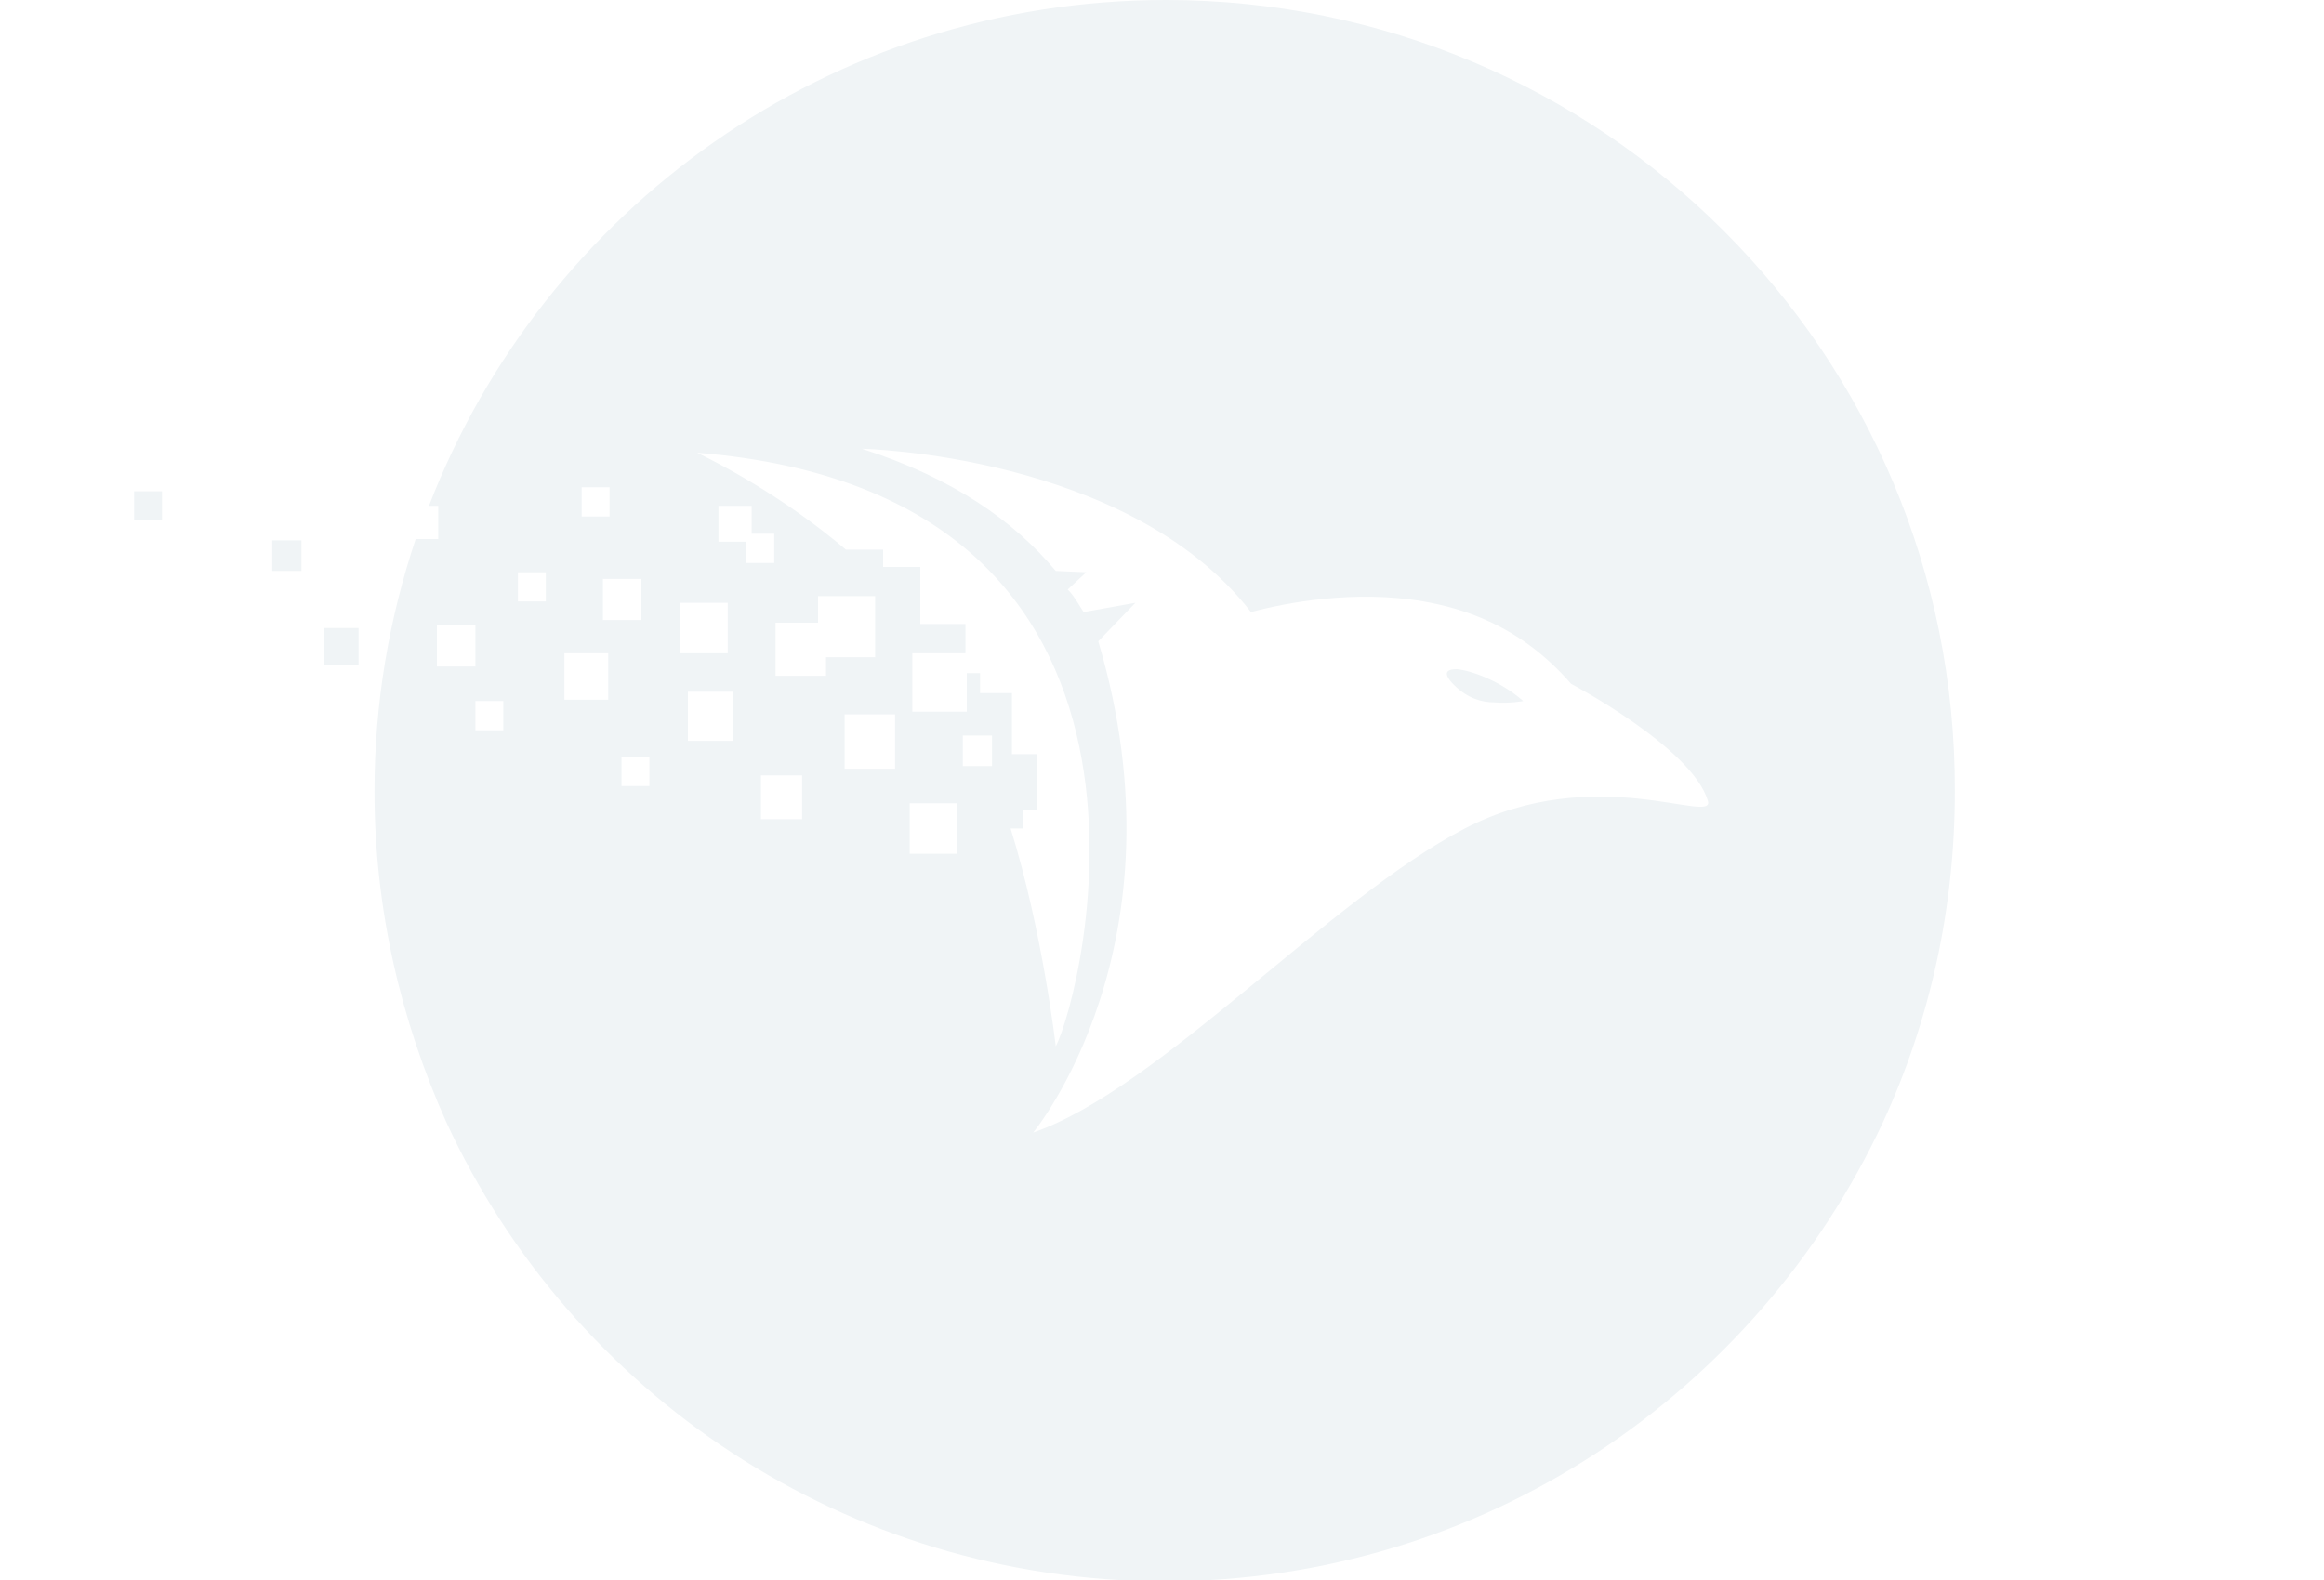
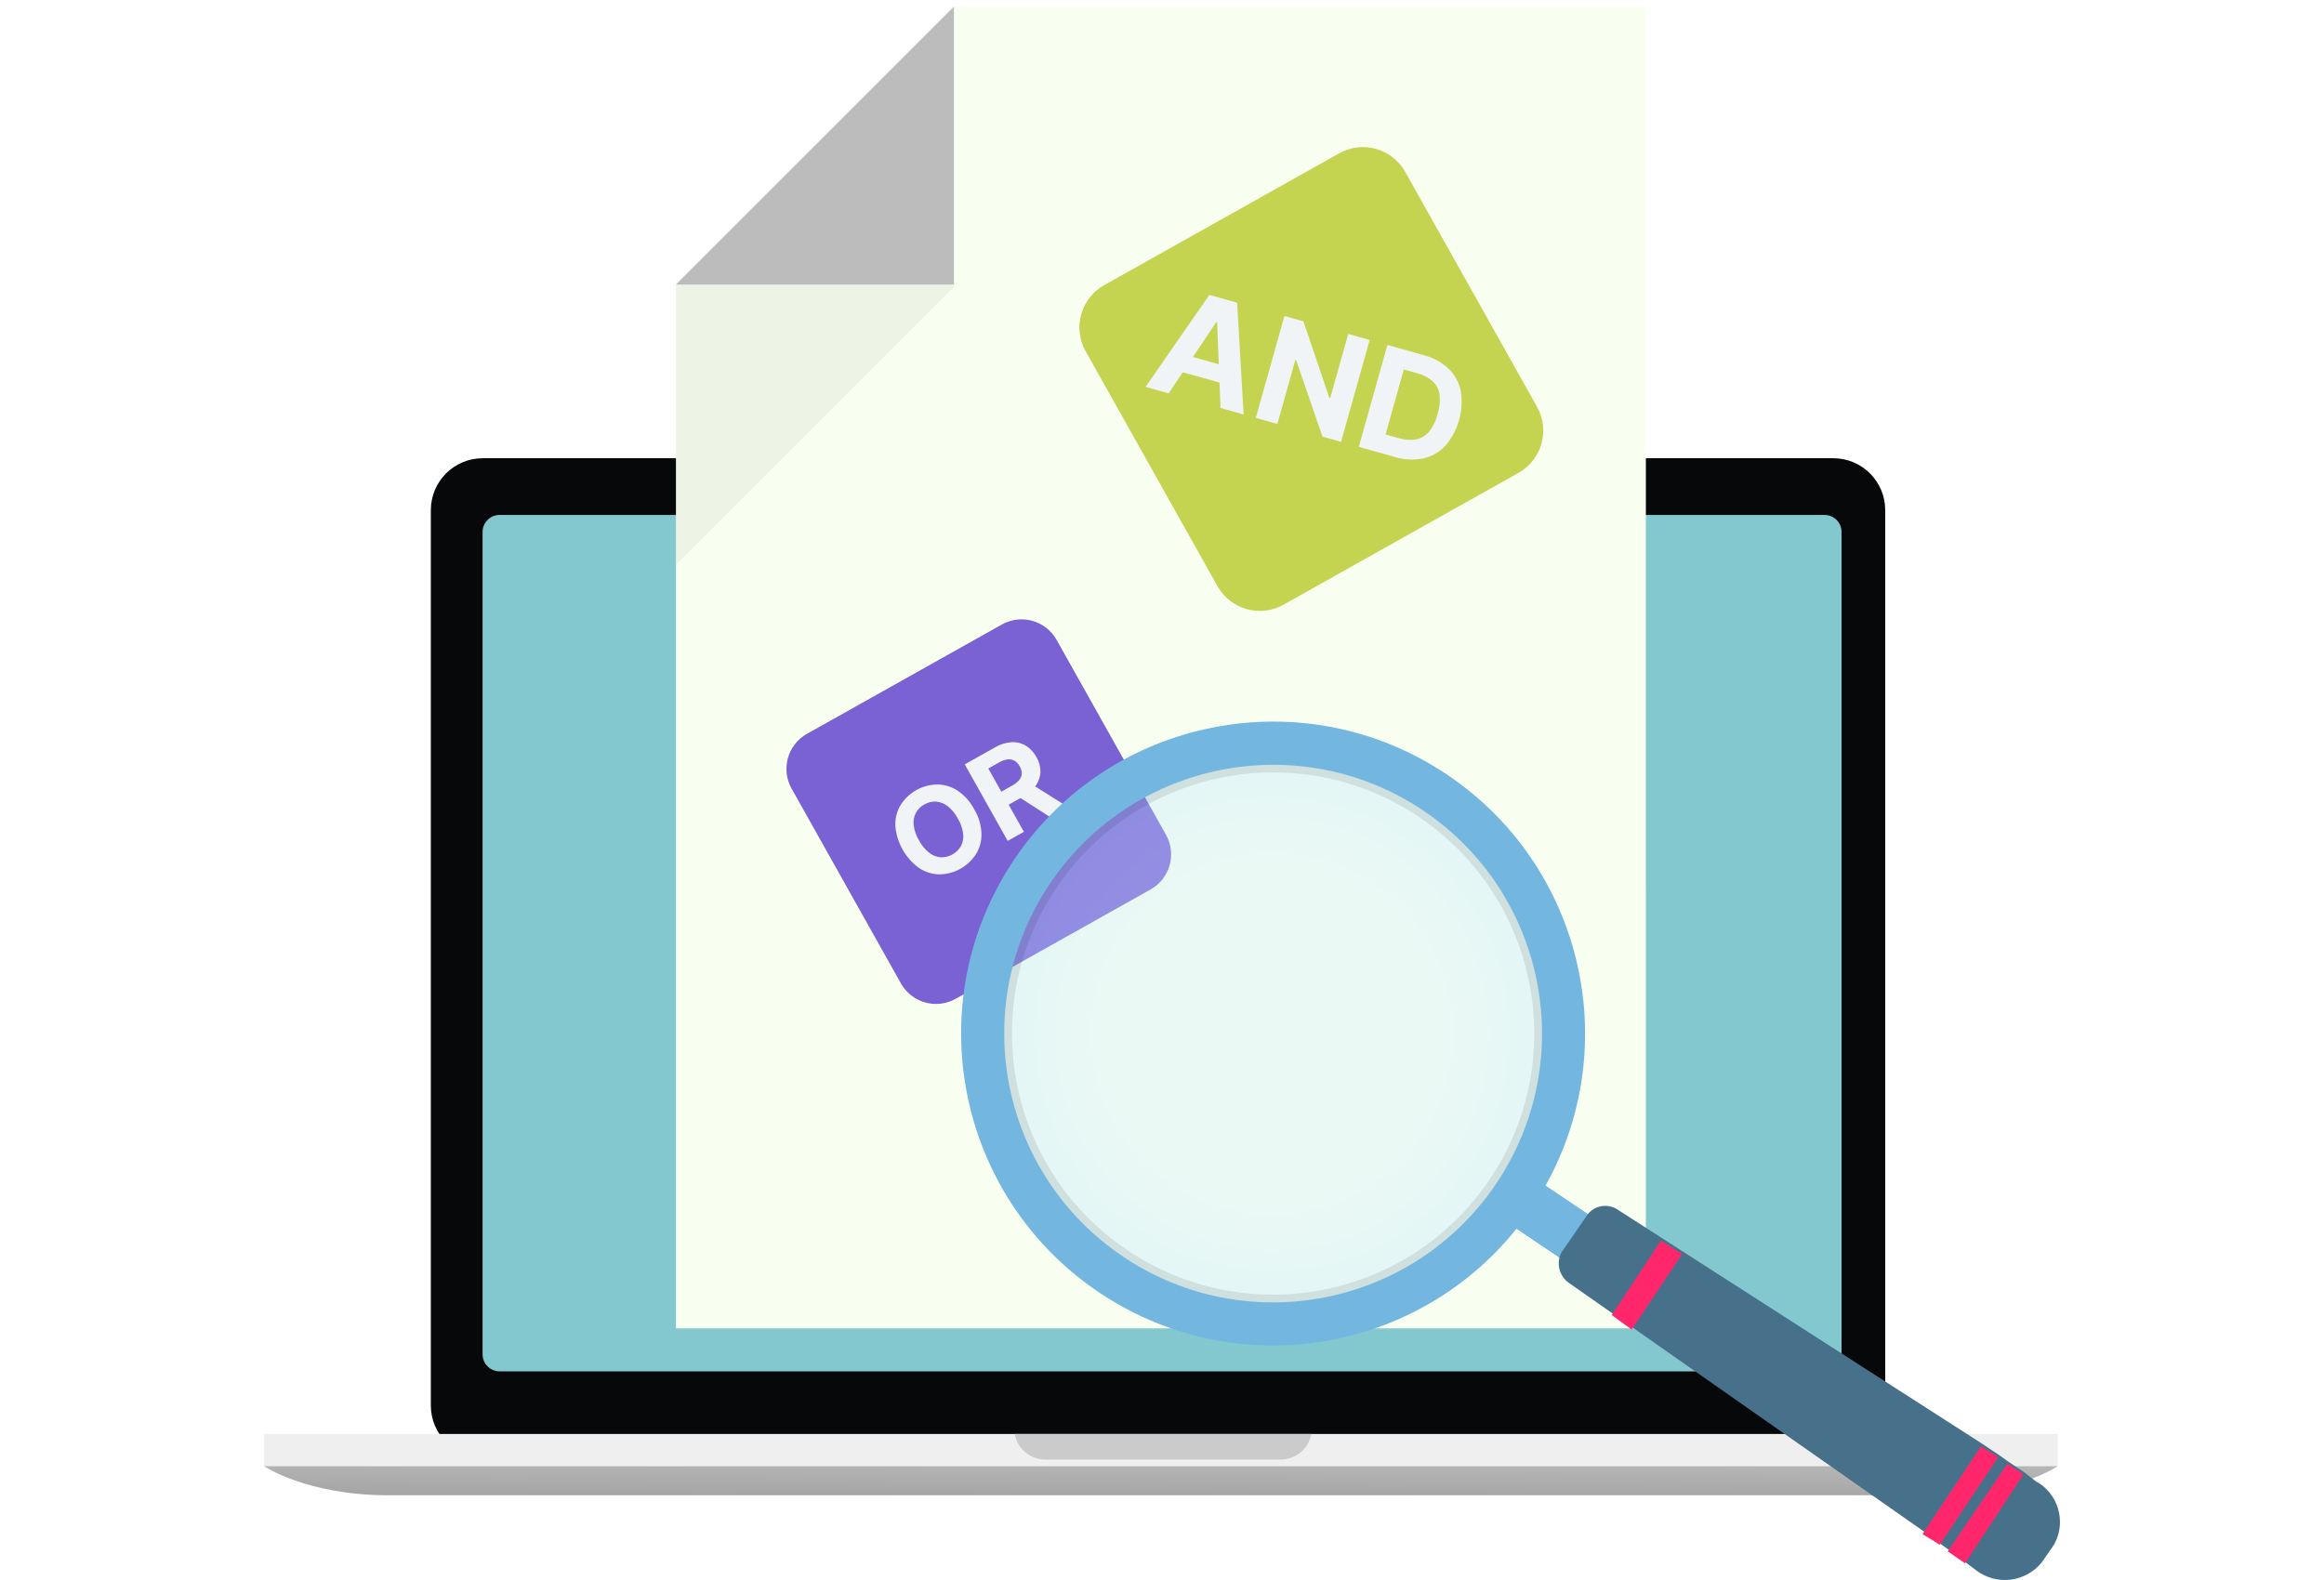
- <svg xmlns="http://www.w3.org/2000/svg" version="1.1" id="Layer_1" x="0px" y="0px" viewBox="0 0 175 119" style="enable-background:new 0 0 175 119;" xml:space="preserve">
-   <style type="text/css">
- 	.st0{fill:#F0F4F6;}
- </style>
-   <g>
-     <path class="st0" d="M109.5,51.6c1,1,2.1,1.3,3,1.3c1.2,0.1,2.2-0.1,2.2-0.1c-1.7-1.5-3.9-2.3-5-2.4   C108.9,50.4,108.6,50.7,109.5,51.6z" />
-     <path class="st0" d="M87.8,0C62.5,0,40.9,15.8,32.3,38.1H33v2.5h-1.7c-2,6-3.1,12.3-3.1,19c0,8.9,2,17.3,5.4,24.9   c9.4,20.4,30.1,34.6,54.1,34.6c24,0,44.6-14.2,54.1-34.6c3.5-7.6,5.4-16,5.4-24.9C147.3,26.6,120.6,0,87.8,0z M43.8,36.7h2.1v2.2   h-2.1V36.7z M48.3,43.6v3.1h-2.9v-3.1H48.3z M35.8,50.2h-2.9v-3.1h2.9V50.2z M37.9,55h-2.1v-2.2h2.1V55z M41.1,45.3H39v-2.2h2.1   V45.3z M45.8,52.7h-3.3v-3.5h3.3V52.7z M48.9,59.2h-2.1V57h2.1V59.2z M51.2,45.4h3.6v3.8h-3.6V45.4z M55.2,55.8h-3.4v-3.7h3.4V55.8   z M54.1,40.8v-2.7h2.5v2.1h1.7v2.2h-2.1v-1.6H54.1z M60.4,61.7h-3.1v-3.3h3.1V61.7z M62.2,50.9h-3.8v-4h3.2v-2h4.3v4.6h-3.7V50.9z    M67.4,57.9h-3.8v-4.1h3.8V57.9z M72.1,64.3h-3.6v-3.8h3.6V64.3z M74.7,57.7h-2.2v-2.3h2.2V57.7z M76.2,56.8v-4.6h-2.4v-1.5h-1v2.9   h-4.1v-4.4h4V47h-3.4v-4.3h-2.8v-1.3h-2.8c-2-1.7-5.9-4.7-11.2-7.3c38.7,3.1,29,40.9,27,44.7c0,0-1-8.7-3.4-16.4h0.9V61h1.1v-4.2   H76.2z M110.3,62.4c-10.2,5.3-23,19.6-32.5,22.9c0,0,11.7-14.1,4.9-37l2.8-2.9l-3.9,0.7c-0.4-0.6-0.7-1.2-1.2-1.7l1.4-1.3L79.5,43   c-3.1-3.7-7.7-7-14.6-9.2c0,0,20.1,0.4,29.3,12.3c2.6-0.7,7.8-1.7,13-0.8c2.8,0.5,7.2,1.7,11.1,6.2c0,0,9.1,4.8,10.3,8.8   C129.2,62.2,120.1,57.3,110.3,62.4z" />
-     <rect x="24.4" y="47.3" class="st0" width="2.6" height="2.8" />
-     <rect x="20.5" y="40.7" class="st0" width="2.2" height="2.3" />
-     <rect x="10.1" y="37" class="st0" width="2.1" height="2.2" />
+ <svg xmlns="http://www.w3.org/2000/svg" id="Warstwa_1" data-name="Warstwa 1" viewBox="0 0 175 119">
+   <defs>
+     <style>.cls-1{fill:#07080a;}.cls-2{fill:#efefef;}.cls-3{fill:url(#linear-gradient);}.cls-4{fill:#82c8ce;}.cls-5{fill:#cccbcb;}.cls-6{fill:#f9fff0;}.cls-15,.cls-7{isolation:isolate;}.cls-7{opacity:0.05;}.cls-8{fill:#bcbcbc;}.cls-9{fill:#7a61d4;}.cls-10{fill:#f0f4f6;}.cls-11{fill:#c4d451;}.cls-12{fill:#73b7e0;}.cls-13{fill:#47718a;}.cls-14{fill:#ff266b;}.cls-15{opacity:0.33;fill:url(#radial-gradient);}.cls-16{opacity:0.09;}</style>
+     <linearGradient id="linear-gradient" x1="87.465" y1="1263.453" x2="87.315" y2="1224.832" gradientTransform="matrix(1, 0, 0, -1, 0, 1362.562)" gradientUnits="userSpaceOnUse">
+       <stop offset="0" stop-color="#fff" />
+       <stop offset="1" />
+     </linearGradient>
+     <radialGradient id="radial-gradient" cx="-691.392" cy="2007.873" r="23.119" gradientTransform="matrix(0.558, -0.83, 0.83, 0.558, -1184.966, -1616.385)" gradientUnits="userSpaceOnUse">
+       <stop offset="0.531" stop-color="#cfedff" />
+       <stop offset="1" stop-color="#ade1ff" />
+     </radialGradient>
+   </defs>
+   <rect class="cls-1" x="32.442" y="34.512" width="109.518" height="75.252" rx="3.911" />
+   <rect class="cls-2" x="19.88" y="108.001" width="135.08" height="2.423" />
+   <path class="cls-3" d="M116.676,110.425H19.881s3.23,2.193,9.357,2.193H145.6c6.128,0,9.357-2.193,9.357-2.193Z" />
+   <rect class="cls-4" x="36.338" y="38.784" width="102.334" height="64.502" rx="1.283" />
+   <path class="cls-5" d="M98.747,108a2.367,2.367,0,0,1-2.321,1.933h-17.7A2.37,2.37,0,0,1,76.406,108Z" />
+   <path class="cls-6" d="M123.939,100.047H50.9V21.43L71.835.5h52.1Z" />
+   <polygon class="cls-7" points="71.938 21.513 50.902 42.548 50.902 21.427 61.377 10.952 71.938 21.513" />
+   <polygon class="cls-8" points="71.834 21.43 50.902 21.43 71.834 0.498 71.834 21.43" />
+   <rect class="cls-9" x="62.261" y="49.688" width="22.885" height="22.885" rx="3.03" transform="translate(-20.487 43.885) rotate(-29.297)" />
+   <path class="cls-10" d="M73.361,60.957a3.834,3.834,0,0,1,.545,1.8,2.838,2.838,0,0,1-.4,1.552,3.32,3.32,0,0,1-2.754,1.545,2.841,2.841,0,0,1-1.534-.469,4.357,4.357,0,0,1-1.8-3.207,2.83,2.83,0,0,1,.4-1.55,3.329,3.329,0,0,1,2.754-1.545,2.842,2.842,0,0,1,1.535.465A3.826,3.826,0,0,1,73.361,60.957Zm-1.234.693a2.986,2.986,0,0,0-.76-.928,1.613,1.613,0,0,0-.869-.349,1.554,1.554,0,0,0-.891.215,1.571,1.571,0,0,0-.65.65,1.61,1.61,0,0,0-.155.922,2.968,2.968,0,0,0,.4,1.133,2.932,2.932,0,0,0,.76.928,1.6,1.6,0,0,0,.867.349,1.7,1.7,0,0,0,1.543-.865,1.615,1.615,0,0,0,.154-.922A3,3,0,0,0,72.127,61.65Z" />
+   <path class="cls-10" d="M75.88,63.333l-3.234-5.764,2.274-1.277a2.839,2.839,0,0,1,1.246-.394,1.885,1.885,0,0,1,1.076.26,2.271,2.271,0,0,1,.8.857,2.18,2.18,0,0,1,.306,1.127,1.843,1.843,0,0,1-.361,1.034,3.065,3.065,0,0,1-1.012.856l-1.521.854-.551-.98,1.326-.745a1.714,1.714,0,0,0,.525-.42.8.8,0,0,0,.186-.48,1.069,1.069,0,0,0-.152-.541A1.114,1.114,0,0,0,76.4,57.3a.834.834,0,0,0-.516-.106,1.678,1.678,0,0,0-.642.226l-.821.461L77.1,62.649Zm1.641-4.37,2.9,1.819-1.345.755L76.207,59.7Z" />
+   <rect class="cls-11" x="84.949" y="14.748" width="27.596" height="27.596" rx="3.653" transform="translate(75.32 -71.54) rotate(60.703)" />
+   <path class="cls-10" d="M88,29.629l-1.739-.49,4.807-6.928,2.09.588.488,8.417-1.738-.489-.258-6.461-.058-.016Zm.74-3.048,4.105,1.154L92.486,29,88.38,27.848Z" />
+   <path class="cls-10" d="M103.139,25.605l-2.157,7.674-1.4-.393L97.6,27.117l-.056-.016-1.359,4.83-1.623-.456L96.721,23.8l1.425.4,1.955,5.757.068.018,1.356-4.826Z" />
+   <path class="cls-10" d="M105.04,34.42l-2.721-.765,2.157-7.674,2.744.772a4.233,4.233,0,0,1,1.864,1.019A3.268,3.268,0,0,1,110,29.451a5.1,5.1,0,0,1-1.157,4.114,3.251,3.251,0,0,1-1.664.959A4.27,4.27,0,0,1,105.04,34.42Zm-.706-1.7,1.03.29a2.717,2.717,0,0,0,1.283.084,1.708,1.708,0,0,0,.967-.589,3.51,3.51,0,0,0,.642-1.33,3.436,3.436,0,0,0,.142-1.46,1.688,1.688,0,0,0-.517-1,2.7,2.7,0,0,0-1.138-.595l-1.034-.291Z" />
+   <rect class="cls-12" x="114.386" y="88.027" width="3.9" height="7.2" transform="translate(-24.61 137.055) rotate(-56.089)" />
+   <rect class="cls-12" x="114.386" y="88.027" width="3.9" height="7.2" transform="translate(-24.61 137.055) rotate(-56.089)" />
+   <path class="cls-13" d="M153.268,111.543a3.493,3.493,0,0,1,1.44,4.726l-.04.074-.9,1.3a3.571,3.571,0,0,1-5,.6l-.8-.6-1.2-.9-.7-.5-1.2-.9-26.7-18.7a1.8,1.8,0,0,1-.6-2.3l2-2.9a1.687,1.687,0,0,1,2.3-.3l27.4,17.6,1.2.8.7.5,1.2.8Z" />
+   <polygon class="cls-14" points="122.868 100.143 126.668 94.443 125.068 93.443 121.368 99.043 122.868 100.143" />
+   <polygon class="cls-14" points="150.468 109.743 146.068 116.343 144.768 115.543 149.168 108.943 150.468 109.743" />
+   <polygon class="cls-14" points="152.368 111.043 147.968 117.743 146.668 116.843 151.168 110.243 152.368 111.043" />
+   <path class="cls-15" d="M113.868,89.943a21.758,21.758,0,1,1-5.9-30.2A21.758,21.758,0,0,1,113.868,89.943Z" />
+   <g class="cls-16">
+     <path d="M114.768,90.543a22.84,22.84,0,1,1-6.2-31.7h0a22.832,22.832,0,0,1,6.208,31.688Zm-35.2-23.7a19.664,19.664,0,1,0,27.3-5.3A19.664,19.664,0,0,0,79.568,66.843Z" />
  </g>
+   <path class="cls-12" d="M115.368,90.943a23.492,23.492,0,1,1-6.4-32.6h0A23.5,23.5,0,0,1,115.368,90.943Zm-36.3-24.4a20.247,20.247,0,1,0,28.1-5.5h0A20.269,20.269,0,0,0,79.068,66.543Z" />
</svg>
